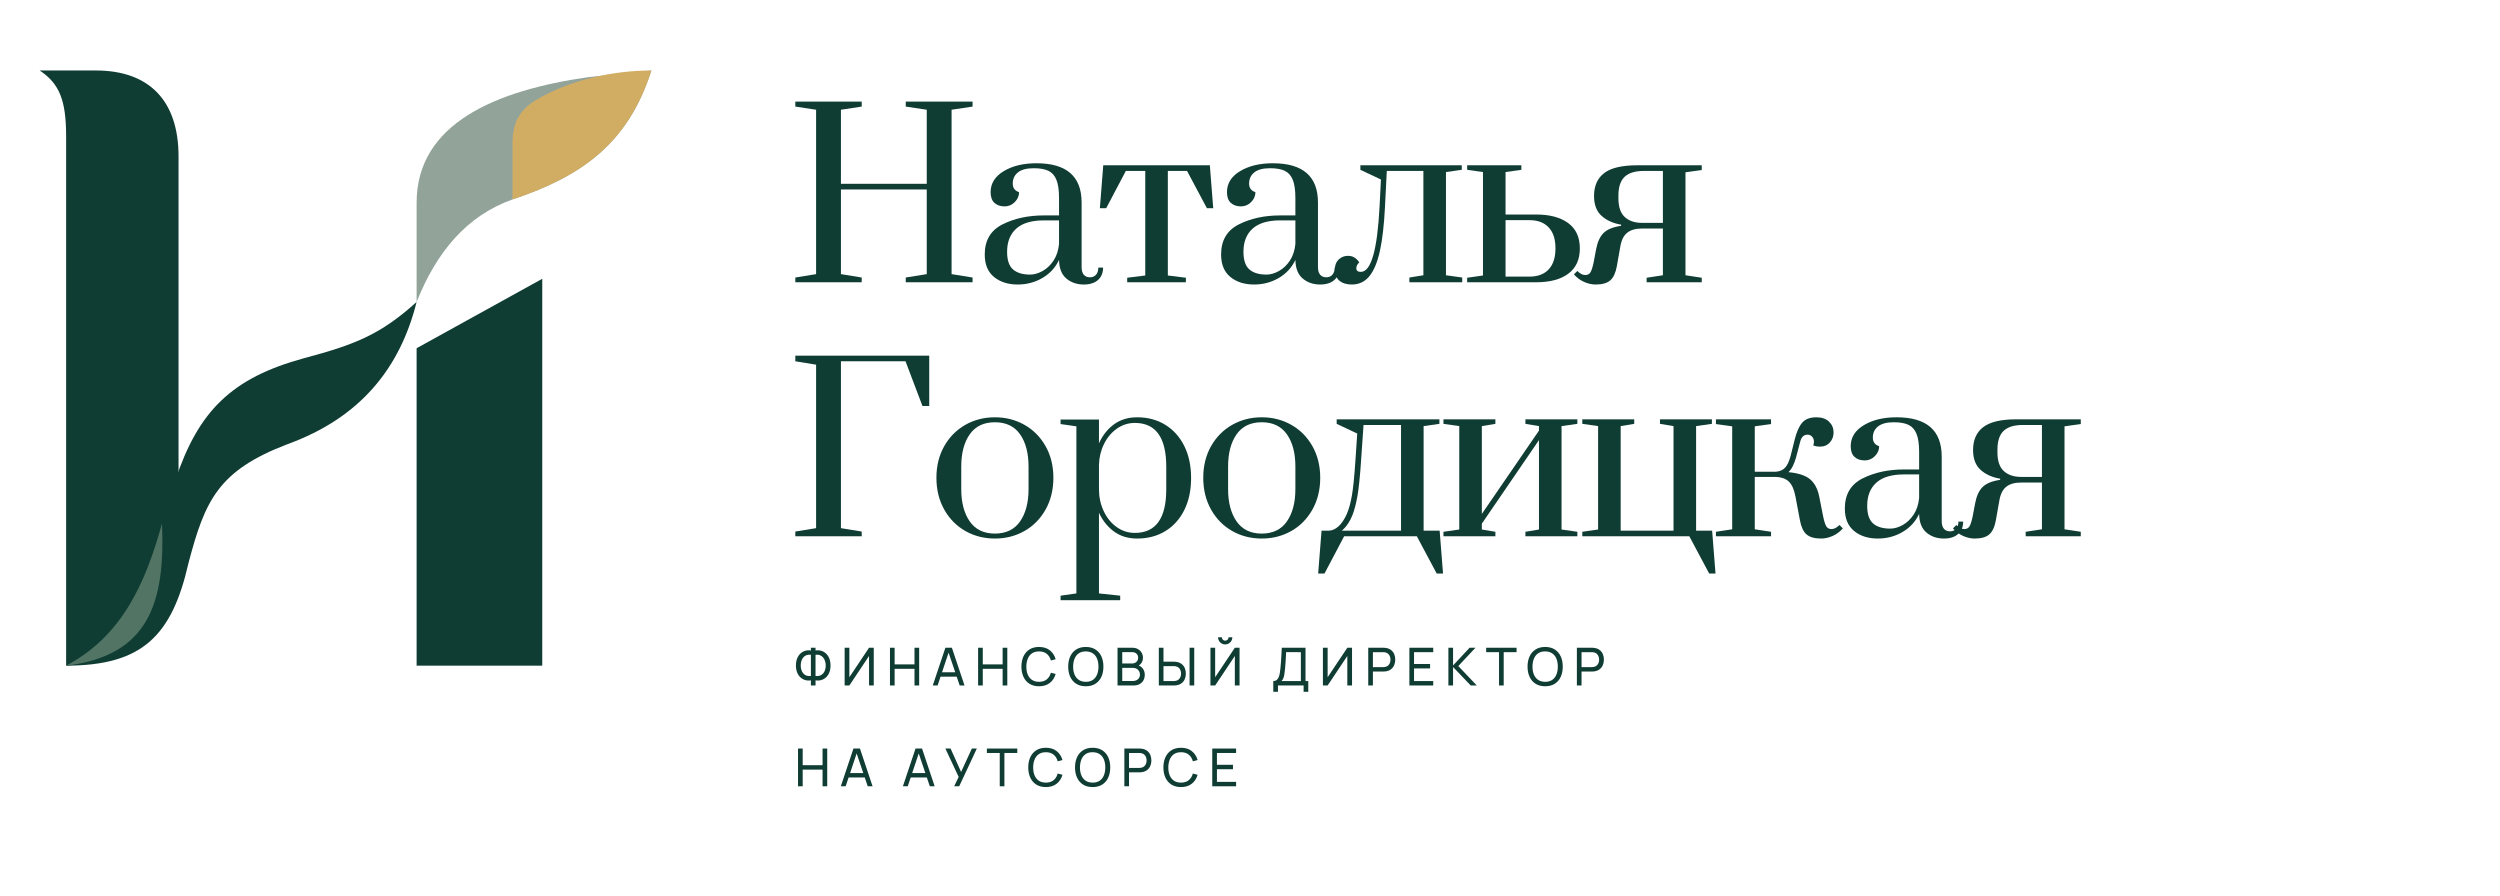
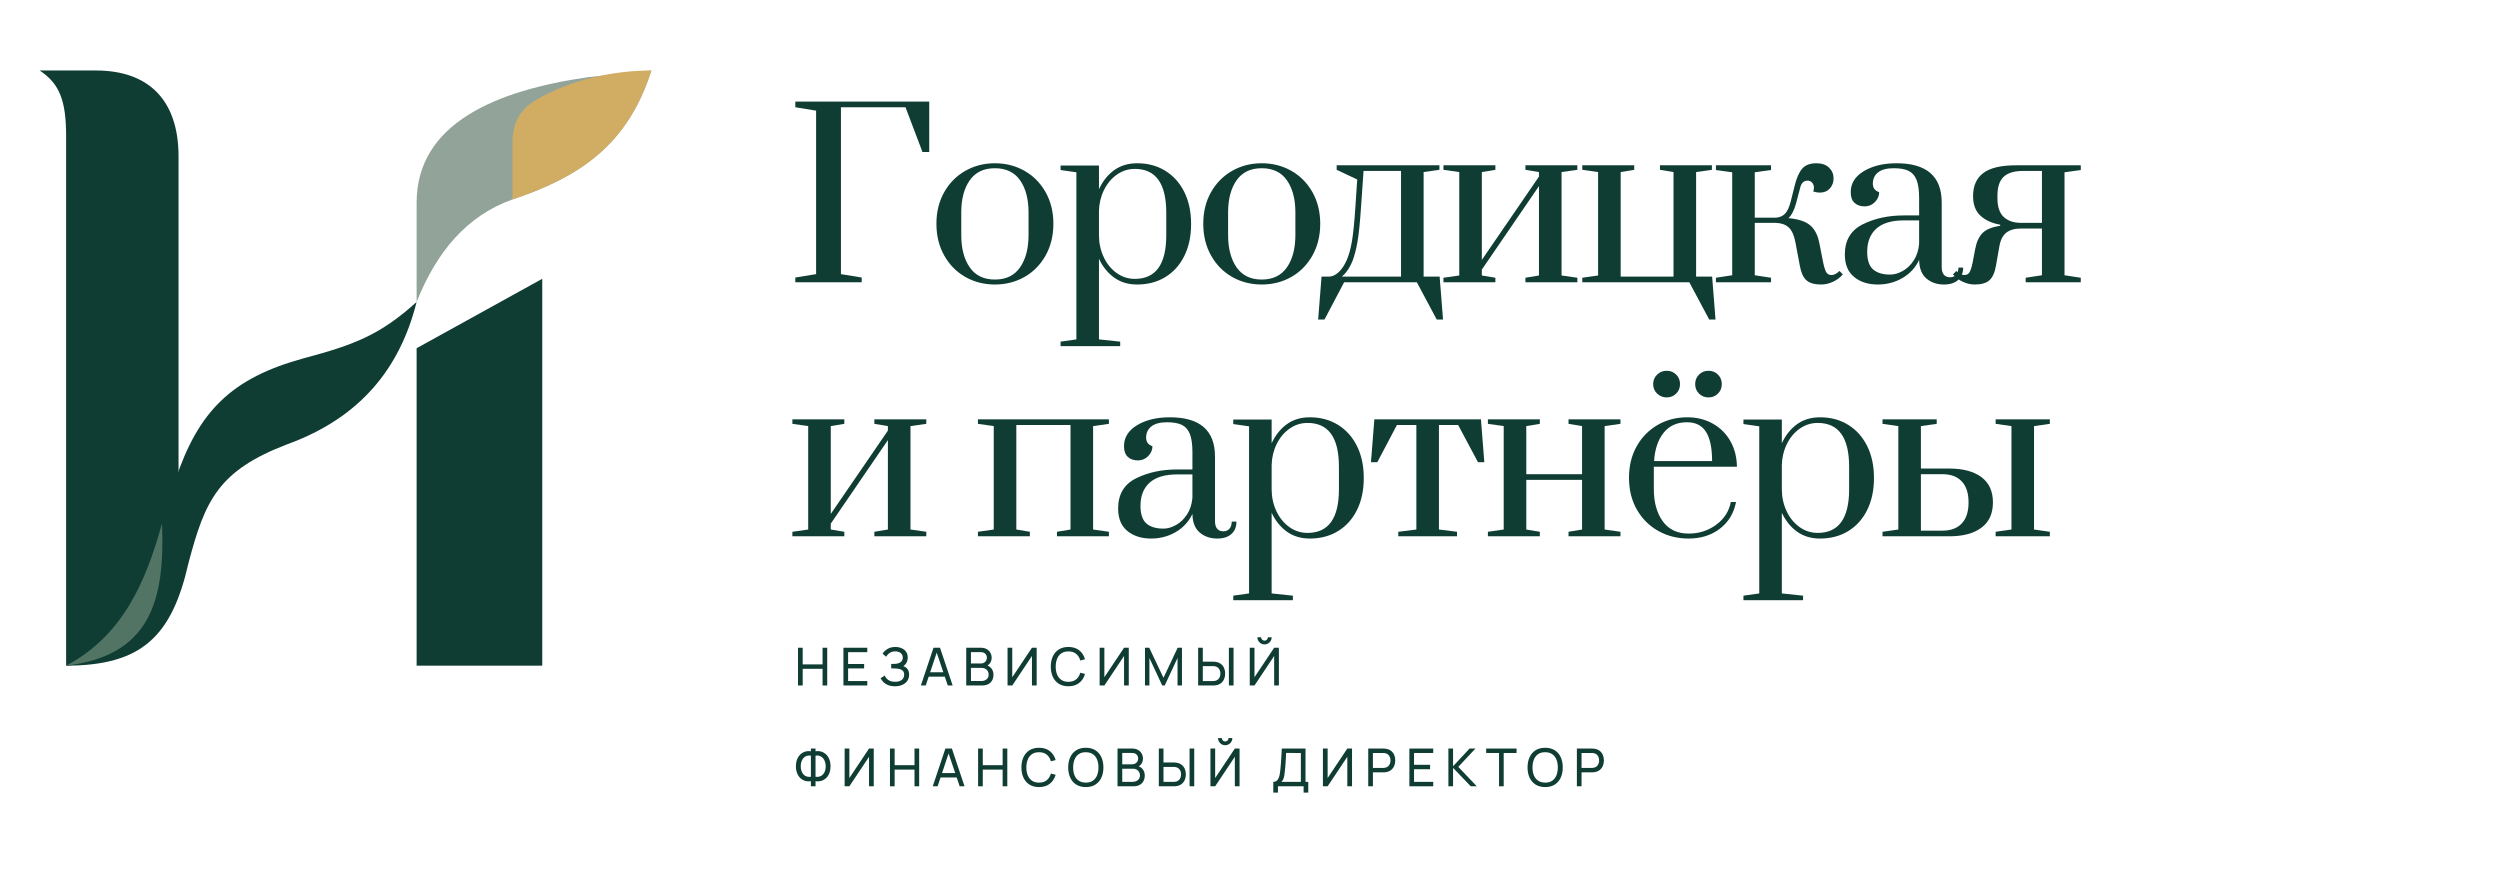
<svg xmlns="http://www.w3.org/2000/svg" viewBox="0 0 620 222" fill="none">
  <g transform="translate(0 6) scale(.82)">
    <path fill="#0f3d33" d="M12 14h17c16 0 25 9 25 26v117c0 23-11 35-34 37V34c0-11-2-16-8-20Z" />
    <path fill="#0f3d33" d="M126 194V98l38-21v117h-38Z" />
    <path fill="#0f3d33" d="M20 194c22-11 25-33 33-56 7-21 17-31 39-37 15-4 23-7 34-17-5 20-17 35-39 43-21 8-25 17-30 36-5 22-14 31-37 31Z" />
    <path fill="#527464" d="M20 194c17-9 24-25 29-43 1 24-4 40-29 43Z" />
    <path fill="#92a39a" d="M126 84V54c0-24 24-34 52-38l19-2c-7 22-21 32-42 39-14 5-23 16-29 31Z" />
    <path fill="#d1ad64" d="M162 23c10-6 23-9 35-9-7 22-21 32-42 39V36c0-6 2-10 7-13Z" />
  </g>
-   <path fill="#0f3d33" d="M40 0L40 21L132 36L132 764L40 778L40 800L334 800L334 778L242 764L242 436L622 436L622 764L529 778L529 800L825 800L825 778L732 764L732 36L825 21L825 0L529 0L529 21L622 36L622 411L242 411L242 36L334 21L334 0Z" transform="translate(195.000 70) scale(0.056 -0.056)" />
-   <path fill="#0f3d33" d="M192 -10Q128 -10 87 23.5Q46 57 46 123Q46 217 125 256.5Q204 296 308 296L375 296L375 373Q375 425 363.5 453.5Q352 482 328 493.5Q304 505 263 505Q216 505 193 486.5Q170 468 170 437Q170 408 198 399Q198 374 179 355Q160 336 134 336Q106 336 89 351.5Q72 367 72 399Q72 457 130 492Q188 527 275 527Q475 527 475 353L475 67Q475 45 484.5 33.5Q494 22 512 22Q529 22 539 33.5Q549 45 549 65L570 65Q570 30 547.5 10Q525 -10 485 -10Q439 -10 407.5 16.5Q376 43 375 99Q351 48 301.5 19Q252 -10 192 -10ZM247 34Q274 34 302.5 50Q331 66 351 96.5Q371 127 375 170L375 274L308 274Q226 274 185.5 237.5Q145 201 145 135Q145 80 171 57Q197 34 247 34Z" transform="translate(241.640 70) scale(0.056 -0.056)" />
-   <path fill="#0f3d33" d="M142 0L142 20L222 30L222 493L136 493L49 328L21 328L36 518L508 518L523 328L495 328L407 493L322 493L322 30L402 20L402 0Z" transform="translate(271.592 70) scale(0.056 -0.056)" />
-   <path fill="#0f3d33" d="M192 -10Q128 -10 87 23.5Q46 57 46 123Q46 217 125 256.5Q204 296 308 296L375 296L375 373Q375 425 363.5 453.5Q352 482 328 493.5Q304 505 263 505Q216 505 193 486.5Q170 468 170 437Q170 408 198 399Q198 374 179 355Q160 336 134 336Q106 336 89 351.5Q72 367 72 399Q72 457 130 492Q188 527 275 527Q475 527 475 353L475 67Q475 45 484.5 33.5Q494 22 512 22Q529 22 539 33.5Q549 45 549 65L570 65Q570 30 547.5 10Q525 -10 485 -10Q439 -10 407.5 16.5Q376 43 375 99Q351 48 301.5 19Q252 -10 192 -10ZM247 34Q274 34 302.5 50Q331 66 351 96.5Q371 127 375 170L375 274L308 274Q226 274 185.5 237.5Q145 201 145 135Q145 80 171 57Q197 34 247 34Z" transform="translate(300.256 70) scale(0.056 -0.056)" />
-   <path fill="#0f3d33" d="M90 -10Q55 -10 35 7Q15 24 15 57Q15 85 32 101Q49 117 73 117Q89 117 100 110.5Q111 104 116.5 97Q122 90 123 88Q110 76 110 62Q110 46 130 46Q198 46 213 336L219 455L128 498L128 518L577 518L577 498L507 488L507 31L579 21L579 0L345 0L345 21L407 31L407 493L245 493L237 335Q231 214 214.5 139Q198 64 168 27Q138 -10 90 -10Z" transform="translate(330.208 70) scale(0.056 -0.056)" />
-   <path fill="#0f3d33" d="M27 20L97 30L97 488L27 498L27 518L267 518L267 498L197 488L197 300L333 300Q423 300 474.5 262Q526 224 526 150Q526 76 475 38Q424 0 333 0L27 0ZM303 25Q358 25 388 57Q418 89 418 149L418 151Q418 211 388 243Q358 275 303 275L197 275L197 25Z" transform="translate(362.344 70) scale(0.056 -0.056)" />
-   <path fill="#0f3d33" d="M86 -10Q61 -10 35 1.5Q9 13 -10 35L5 50Q23 32 40 32Q55 32 62.5 43Q70 54 77 87L88 145Q97 194 121 218Q145 242 199 250L199 255Q146 264 112.5 294Q79 324 79 382Q79 449 124 483.5Q169 518 270 518L556 518L556 497L484 487L484 31L556 20L556 0L312 0L312 20L384 31L384 238L292 238Q249 238 225.5 219Q202 200 195 156L180 71Q172 27 151 8.5Q130 -10 86 -10ZM384 263L384 493L300 493Q242 493 214.5 467Q187 441 187 384L187 371Q187 315 215 289Q243 263 292 263Z" transform="translate(390.896 70) scale(0.056 -0.056)" />
-   <path fill="#0f3d33" d="M40 0L40 21L132 36L132 760L40 775L40 800L633 800L633 577L603 577L528 775L242 775L242 36L334 21L334 0Z" transform="translate(195.000 133) scale(0.056 -0.056)" />
-   <path fill="#0f3d33" d="M302 -10Q230 -10 171 23.5Q112 57 77.5 118.5Q43 180 43 259Q43 338 77.5 399Q112 460 171 493.5Q230 527 302 527Q374 527 433 493.5Q492 460 526.5 399Q561 338 561 259Q561 180 526.5 118.5Q492 57 433 23.5Q374 -10 302 -10ZM302 12Q376 12 413.5 66Q451 120 451 209L451 309Q451 398 413.5 451.5Q376 505 302 505Q228 505 190.5 451.5Q153 398 153 309L153 209Q153 120 190.5 66Q228 12 302 12Z" transform="translate(229.824 133) scale(0.056 -0.056)" />
-   <path fill="#0f3d33" d="M21 -263L91 -253L91 487L21 497L21 517L191 517L191 412Q216 466 258.5 496.5Q301 527 360 527Q431 527 485 493.5Q539 460 569 399.5Q599 339 599 258Q599 177 569 116.5Q539 56 485 23Q431 -10 360 -10Q301 -10 258.5 20.5Q216 51 191 104L191 -253L285 -263L285 -283L21 -283ZM350 15Q489 15 489 208L489 308Q489 502 350 502Q306 502 270 476.5Q234 451 213 408Q192 365 191 315L191 208Q191 157 211.5 112.5Q232 68 268.5 41.5Q305 15 350 15Z" transform="translate(261.848 133) scale(0.056 -0.056)" />
-   <path fill="#0f3d33" d="M302 -10Q230 -10 171 23.5Q112 57 77.5 118.5Q43 180 43 259Q43 338 77.5 399Q112 460 171 493.5Q230 527 302 527Q374 527 433 493.5Q492 460 526.5 399Q561 338 561 259Q561 180 526.5 118.5Q492 57 433 23.5Q374 -10 302 -10ZM302 12Q376 12 413.5 66Q451 120 451 209L451 309Q451 398 413.5 451.5Q376 505 302 505Q228 505 190.5 451.5Q153 398 153 309L153 209Q153 120 190.5 66Q228 12 302 12Z" transform="translate(296.000 133) scale(0.056 -0.056)" />
-   <path fill="#0f3d33" d="M533 -165L505 -165L417 0L95 0L8 -165L-20 -165L-5 25L27 25Q49 25 70 44Q91 63 107 99Q121 132 129.5 181Q138 230 145 335L153 455L62 498L62 518L517 518L517 498L447 488L447 25L518 25ZM347 493L181 493L170 335Q163 229 154 178.5Q145 128 132 94Q123 72 112.5 56.5Q102 41 94.5 34Q87 27 85 25L347 25Z" transform="translate(328.024 133) scale(0.056 -0.056)" />
-   <path fill="#0f3d33" d="M27 0L27 20L97 30L97 488L27 498L27 518L257 518L257 498L197 488L197 99L450 468L450 488L390 498L390 518L620 518L620 498L550 488L550 30L620 20L620 0L390 0L390 20L450 30L450 426L197 56L197 30L257 20L257 0Z" transform="translate(356.464 133) scale(0.056 -0.056)" />
-   <path fill="#0f3d33" d="M589 -165L501 0L27 0L27 20L97 30L97 488L27 498L27 518L257 518L257 498L197 488L197 25L431 25L431 488L371 498L371 518L601 518L601 498L531 488L531 25L602 25L617 -165Z" transform="translate(390.896 133) scale(0.056 -0.056)" />
-   <path fill="#0f3d33" d="M493 -10Q449 -10 428 8.5Q407 27 399 71L379 177Q370 224 349 243Q328 262 292 263L199 263L199 31L271 20L271 0L27 0L27 20L99 31L99 487L27 497L27 518L271 518L271 497L199 487L199 286L293 286Q318 288 333 303.5Q348 319 358 357L376 429Q388 478 408.5 502.5Q429 527 472 527Q508 527 528 507.5Q548 488 548 460Q548 434 531.5 415.5Q515 397 487 397Q472 397 458 402Q461 411 461 419Q461 432 453 441Q445 450 433 450Q409 450 401 422L382 350Q369 303 348 284Q414 278 444.5 252Q475 226 485 173L502 87Q509 54 516.5 43Q524 32 539 32Q556 32 574 50L589 35Q570 13 544 1.5Q518 -10 493 -10Z" transform="translate(424.040 133) scale(0.056 -0.056)" />
-   <path fill="#0f3d33" d="M192 -10Q128 -10 87 23.5Q46 57 46 123Q46 217 125 256.5Q204 296 308 296L375 296L375 373Q375 425 363.5 453.5Q352 482 328 493.5Q304 505 263 505Q216 505 193 486.5Q170 468 170 437Q170 408 198 399Q198 374 179 355Q160 336 134 336Q106 336 89 351.5Q72 367 72 399Q72 457 130 492Q188 527 275 527Q475 527 475 353L475 67Q475 45 484.5 33.5Q494 22 512 22Q529 22 539 33.5Q549 45 549 65L570 65Q570 30 547.5 10Q525 -10 485 -10Q439 -10 407.5 16.5Q376 43 375 99Q351 48 301.5 19Q252 -10 192 -10ZM247 34Q274 34 302.5 50Q331 66 351 96.5Q371 127 375 170L375 274L308 274Q226 274 185.5 237.5Q145 201 145 135Q145 80 171 57Q197 34 247 34Z" transform="translate(454.944 133) scale(0.056 -0.056)" />
-   <path fill="#0f3d33" d="M86 -10Q61 -10 35 1.5Q9 13 -10 35L5 50Q23 32 40 32Q55 32 62.5 43Q70 54 77 87L88 145Q97 194 121 218Q145 242 199 250L199 255Q146 264 112.5 294Q79 324 79 382Q79 449 124 483.5Q169 518 270 518L556 518L556 497L484 487L484 31L556 20L556 0L312 0L312 20L384 31L384 238L292 238Q249 238 225.5 219Q202 200 195 156L180 71Q172 27 151 8.5Q130 -10 86 -10ZM384 263L384 493L300 493Q242 493 214.5 467Q187 441 187 384L187 371Q187 315 215 289Q243 263 292 263Z" transform="translate(484.896 133) scale(0.056 -0.056)" />
-   <path fill="#0f3d33" d="M631 0L631 196Q520 177 417.5 206Q315 235 234.5 307.5Q154 380 107 495Q60 610 60 763Q60 917 107 1032.5Q154 1148 234.5 1221.5Q315 1295 417.5 1324.5Q520 1354 631 1335L631 1440L808 1440L808 1335Q919 1354 1022 1324.5Q1125 1295 1205.5 1221.5Q1286 1148 1333 1032.5Q1380 917 1380 763Q1380 610 1333 495Q1286 380 1205.5 307.5Q1125 235 1022 206Q919 177 808 196L808 0ZM631 363L631 1171Q539 1185 466.5 1158.5Q394 1132 344.5 1074.5Q295 1017 269 937Q243 857 243 763Q243 670 269 591Q295 512 344.5 456Q394 400 466.5 375Q539 350 631 363ZM808 363Q901 350 973 375.5Q1045 401 1095 456Q1145 511 1171 589.5Q1197 668 1197 759Q1197 851 1171 931.5Q1145 1012 1095 1070.5Q1045 1129 973 1157Q901 1185 808 1171Z" transform="translate(197.000 170) scale(0.0065 -0.0065)" />
-   <path fill="#0f3d33" d="M1251 0L1071 0L1071 1126L320 0L140 0L140 1440L320 1440L320 315L1071 1440L1251 1440Z" transform="translate(208.560 170) scale(0.0065 -0.0065)" />
-   <path fill="#0f3d33" d="M140 0L140 1440L318 1440L318 805L1076 805L1076 1440L1254 1440L1254 0L1076 0L1076 636L318 636L318 0Z" transform="translate(219.802 170) scale(0.0065 -0.0065)" />
-   <path fill="#0f3d33" d="M40 0L522 1440L770 1440L1252 0L1067 0L953 337L338 337L225 0ZM897 504L644 1253L394 504Z" transform="translate(231.063 170) scale(0.0065 -0.0065)" />
-   <path fill="#0f3d33" d="M140 0L140 1440L318 1440L318 805L1076 805L1076 1440L1254 1440L1254 0L1076 0L1076 636L318 636L318 0Z" transform="translate(241.661 170) scale(0.0065 -0.0065)" />
-   <path fill="#0f3d33" d="M732 -30Q517 -30 367 65Q217 160 138.5 329Q60 498 60 720Q60 942 138.5 1111Q217 1280 367 1375Q517 1470 732 1470Q982 1470 1143.5 1343Q1305 1216 1366 1001L1185 953Q1141 1114 1028 1207Q915 1300 732 1300Q571 1300 464 1227Q357 1154 303 1023.5Q249 893 248 720Q247 548 301 417.5Q355 287 463 213.5Q571 140 732 140Q915 140 1028 233.5Q1141 327 1185 487L1366 439Q1305 225 1143.5 97.5Q982 -30 732 -30Z" transform="translate(252.922 170) scale(0.0065 -0.0065)" />
-   <path fill="#0f3d33" d="M732 -30Q517 -30 367 65Q217 160 138.5 329Q60 498 60 720Q60 942 138.5 1111Q217 1280 367 1375Q517 1470 732 1470Q948 1470 1098 1375Q1248 1280 1326 1111Q1404 942 1404 720Q1404 498 1326 329Q1248 160 1098 65Q948 -30 732 -30ZM732 140Q893 139 1000.5 212.5Q1108 286 1161.5 417Q1215 548 1215 720Q1215 893 1161.5 1023Q1108 1153 1000.5 1226Q893 1299 732 1300Q571 1301 464.5 1228Q358 1155 304 1024Q250 893 249 720Q248 548 302 418Q356 288 463.5 214.5Q571 141 732 140Z" transform="translate(264.521 170) scale(0.0065 -0.0065)" />
-   <path fill="#0f3d33" d="M140 0L140 1440L701 1440Q830 1440 921.5 1387Q1013 1334 1061.5 1247.5Q1110 1161 1110 1061Q1110 944 1050 856Q1010 797 950 762Q1044 723 1102 648Q1179 549 1179 412Q1179 286 1127.5 194Q1076 102 979.5 51Q883 0 751 0ZM320 170L717 170Q797 170 860 199.5Q923 229 959.5 283Q996 337 996 413Q996 486 963.5 544Q931 602 872.5 636.5Q814 671 737 671L320 671ZM320 839L699 839Q763 839 814.5 866.5Q866 894 896.5 944Q927 994 927 1061Q927 1154 864 1213Q801 1272 699 1272L320 1272Z" transform="translate(276.237 170) scale(0.0065 -0.0065)" />
-   <path fill="#0f3d33" d="M139 0L139 1440L317 1440L317 908L708 908Q729 908 758 906.5Q787 905 814 900Q930 882 1009.5 820Q1089 758 1129.5 663.5Q1170 569 1170 454Q1170 340 1130 245.5Q1090 151 1010.5 88.5Q931 26 814 8Q787 4 758 2Q729 0 708 0ZM317 169L702 169Q721 169 745.5 171Q770 173 792 178Q861 194 904.5 236.5Q948 279 968 336.5Q988 394 988 454Q988 514 968 571.5Q948 629 904.5 672Q861 715 792 730Q770 736 745.5 737.5Q721 739 702 739L317 739ZM1312 0L1312 1440L1490 1440L1490 0Z" transform="translate(286.484 170) scale(0.0065 -0.0065)" />
-   <path fill="#0f3d33" d="M140 0L140 1440L320 1440L320 315L1071 1440L1251 1440L1251 0L1071 0L1071 1126L320 0ZM703 1566Q627 1566 565.5 1603Q504 1640 467 1701.5Q430 1763 430 1839L574 1839Q574 1786 612 1748Q650 1710 703 1710Q757 1710 794.5 1748Q832 1786 832 1839L976 1839Q976 1763 939.5 1701.5Q903 1640 840.5 1603Q778 1566 703 1566Z" transform="translate(299.279 170) scale(0.0065 -0.0065)" />
-   <path fill="#0f3d33" d="" transform="translate(310.520 170) scale(0.0065 -0.0065)" />
-   <path fill="#0f3d33" d="M70 -240L70 169Q149 169 198.5 209Q248 249 276 317.5Q304 386 318.5 472Q333 558 342 650Q355 780 363.5 902Q372 1024 379 1155Q386 1286 395 1441L1300 1440L1300 169L1405 169L1405 -240L1227 -240L1227 0L248 0L248 -240ZM382 169L1122 169L1122 1271L560 1272Q554 1156 548.5 1049.5Q543 943 535 835Q527 727 515 606Q504 494 490.5 412.5Q477 331 452 272.5Q427 214 382 169Z" transform="translate(315.320 170) scale(0.0065 -0.0065)" />
-   <path fill="#0f3d33" d="M1251 0L1071 0L1071 1126L320 0L140 0L140 1440L320 1440L320 315L1071 1440L1251 1440Z" transform="translate(327.173 170) scale(0.0065 -0.0065)" />
-   <path fill="#0f3d33" d="M140 0L140 1440L709 1440Q730 1440 759 1438.5Q788 1437 815 1432Q932 1414 1011.5 1352Q1091 1290 1131 1195.5Q1171 1101 1171 986Q1171 872 1130.5 777.5Q1090 683 1010.5 620.5Q931 558 815 540Q788 536 759 534Q730 532 709 532L318 532L318 0ZM318 701L703 701Q722 701 746.5 703Q771 705 793 710Q862 726 905.5 768.5Q949 811 969 868.5Q989 926 989 986Q989 1046 969 1103.5Q949 1161 905.5 1204Q862 1247 793 1262Q771 1268 746.5 1269.5Q722 1271 703 1271L318 1271Z" transform="translate(338.414 170) scale(0.0065 -0.0065)" />
-   <path fill="#0f3d33" d="M140 0L140 1440L1050 1440L1050 1271L318 1271L318 820L930 820L930 651L318 651L318 169L1050 169L1050 0Z" transform="translate(348.616 170) scale(0.0065 -0.0065)" />
-   <path fill="#0f3d33" d="M140 0L140 1440L318 1440L318 764L948 1440L1172 1440L518 741L1223 0L993 0L318 704L318 0Z" transform="translate(358.291 170) scale(0.0065 -0.0065)" />
-   <path fill="#0f3d33" d="M511 0L511 1271L20 1271L20 1440L1180 1440L1180 1271L689 1271L689 0Z" transform="translate(368.440 170) scale(0.0065 -0.0065)" />
-   <path fill="#0f3d33" d="M732 -30Q517 -30 367 65Q217 160 138.5 329Q60 498 60 720Q60 942 138.5 1111Q217 1280 367 1375Q517 1470 732 1470Q948 1470 1098 1375Q1248 1280 1326 1111Q1404 942 1404 720Q1404 498 1326 329Q1248 160 1098 65Q948 -30 732 -30ZM732 140Q893 139 1000.5 212.5Q1108 286 1161.5 417Q1215 548 1215 720Q1215 893 1161.5 1023Q1108 1153 1000.5 1226Q893 1299 732 1300Q571 1301 464.5 1228Q358 1155 304 1024Q250 893 249 720Q248 548 302 418Q356 288 463.5 214.5Q571 141 732 140Z" transform="translate(378.440 170) scale(0.0065 -0.0065)" />
-   <path fill="#0f3d33" d="M140 0L140 1440L709 1440Q730 1440 759 1438.5Q788 1437 815 1432Q932 1414 1011.5 1352Q1091 1290 1131 1195.5Q1171 1101 1171 986Q1171 872 1130.5 777.5Q1090 683 1010.5 620.5Q931 558 815 540Q788 536 759 534Q730 532 709 532L318 532L318 0ZM318 701L703 701Q722 701 746.5 703Q771 705 793 710Q862 726 905.5 768.5Q949 811 969 868.5Q989 926 989 986Q989 1046 969 1103.5Q949 1161 905.5 1204Q862 1247 793 1262Q771 1268 746.5 1269.5Q722 1271 703 1271L318 1271Z" transform="translate(390.156 170) scale(0.0065 -0.0065)" />
-   <path fill="#0f3d33" d="M140 0L140 1440L318 1440L318 805L1076 805L1076 1440L1254 1440L1254 0L1076 0L1076 636L318 636L318 0Z" transform="translate(197.000 195) scale(0.0065 -0.0065)" />
-   <path fill="#0f3d33" d="M40 0L522 1440L770 1440L1252 0L1067 0L953 337L338 337L225 0ZM897 504L644 1253L394 504Z" transform="translate(208.261 195) scale(0.0065 -0.0065)" />
-   <path fill="#0f3d33" d="" transform="translate(218.859 195) scale(0.0065 -0.0065)" />
-   <path fill="#0f3d33" d="M40 0L522 1440L770 1440L1252 0L1067 0L953 337L338 337L225 0ZM897 504L644 1253L394 504Z" transform="translate(223.659 195) scale(0.0065 -0.0065)" />
-   <path fill="#0f3d33" d="M365 0L537 357L30 1440L229 1440L630 547L1040 1440L1230 1440L558 0Z" transform="translate(234.257 195) scale(0.0065 -0.0065)" />
-   <path fill="#0f3d33" d="M511 0L511 1271L20 1271L20 1440L1180 1440L1180 1271L689 1271L689 0Z" transform="translate(244.614 195) scale(0.0065 -0.0065)" />
-   <path fill="#0f3d33" d="M732 -30Q517 -30 367 65Q217 160 138.5 329Q60 498 60 720Q60 942 138.5 1111Q217 1280 367 1375Q517 1470 732 1470Q982 1470 1143.5 1343Q1305 1216 1366 1001L1185 953Q1141 1114 1028 1207Q915 1300 732 1300Q571 1300 464 1227Q357 1154 303 1023.5Q249 893 248 720Q247 548 301 417.5Q355 287 463 213.5Q571 140 732 140Q915 140 1028 233.5Q1141 327 1185 487L1366 439Q1305 225 1143.5 97.5Q982 -30 732 -30Z" transform="translate(254.614 195) scale(0.0065 -0.0065)" />
-   <path fill="#0f3d33" d="M732 -30Q517 -30 367 65Q217 160 138.5 329Q60 498 60 720Q60 942 138.5 1111Q217 1280 367 1375Q517 1470 732 1470Q948 1470 1098 1375Q1248 1280 1326 1111Q1404 942 1404 720Q1404 498 1326 329Q1248 160 1098 65Q948 -30 732 -30ZM732 140Q893 139 1000.5 212.5Q1108 286 1161.5 417Q1215 548 1215 720Q1215 893 1161.5 1023Q1108 1153 1000.5 1226Q893 1299 732 1300Q571 1301 464.5 1228Q358 1155 304 1024Q250 893 249 720Q248 548 302 418Q356 288 463.5 214.5Q571 141 732 140Z" transform="translate(266.214 195) scale(0.0065 -0.0065)" />
-   <path fill="#0f3d33" d="M140 0L140 1440L709 1440Q730 1440 759 1438.5Q788 1437 815 1432Q932 1414 1011.5 1352Q1091 1290 1131 1195.5Q1171 1101 1171 986Q1171 872 1130.5 777.5Q1090 683 1010.5 620.5Q931 558 815 540Q788 536 759 534Q730 532 709 532L318 532L318 0ZM318 701L703 701Q722 701 746.5 703Q771 705 793 710Q862 726 905.5 768.5Q949 811 969 868.5Q989 926 989 986Q989 1046 969 1103.5Q949 1161 905.5 1204Q862 1247 793 1262Q771 1268 746.5 1269.5Q722 1271 703 1271L318 1271Z" transform="translate(277.930 195) scale(0.0065 -0.0065)" />
-   <path fill="#0f3d33" d="M732 -30Q517 -30 367 65Q217 160 138.5 329Q60 498 60 720Q60 942 138.5 1111Q217 1280 367 1375Q517 1470 732 1470Q982 1470 1143.5 1343Q1305 1216 1366 1001L1185 953Q1141 1114 1028 1207Q915 1300 732 1300Q571 1300 464 1227Q357 1154 303 1023.5Q249 893 248 720Q247 548 301 417.5Q355 287 463 213.5Q571 140 732 140Q915 140 1028 233.5Q1141 327 1185 487L1366 439Q1305 225 1143.5 97.5Q982 -30 732 -30Z" transform="translate(288.131 195) scale(0.0065 -0.0065)" />
-   <path fill="#0f3d33" d="M140 0L140 1440L1050 1440L1050 1271L318 1271L318 820L930 820L930 651L318 651L318 169L1050 169L1050 0Z" transform="translate(299.730 195) scale(0.0065 -0.0065)" />
+   <path fill="#0f3d33" d="M40 0L40 21L132 36L132 760L40 775L40 800L633 800L633 577L603 577L528 775L242 775L242 36L334 21L334 0Z" transform="translate(195.000 70) scale(0.056 -0.056)" />
+   <path fill="#0f3d33" d="M302 -10Q230 -10 171 23.5Q112 57 77.5 118.5Q43 180 43 259Q43 338 77.5 399Q112 460 171 493.5Q230 527 302 527Q374 527 433 493.5Q492 460 526.5 399Q561 338 561 259Q561 180 526.5 118.5Q492 57 433 23.5Q374 -10 302 -10ZM302 12Q376 12 413.5 66Q451 120 451 209L451 309Q451 398 413.5 451.5Q376 505 302 505Q228 505 190.5 451.5Q153 398 153 309L153 209Q153 120 190.5 66Q228 12 302 12Z" transform="translate(229.824 70) scale(0.056 -0.056)" />
+   <path fill="#0f3d33" d="M21 -263L91 -253L91 487L21 497L21 517L191 517L191 412Q216 466 258.5 496.5Q301 527 360 527Q431 527 485 493.5Q539 460 569 399.5Q599 339 599 258Q599 177 569 116.5Q539 56 485 23Q431 -10 360 -10Q301 -10 258.5 20.5Q216 51 191 104L191 -253L285 -263L285 -283L21 -283ZM350 15Q489 15 489 208L489 308Q489 502 350 502Q306 502 270 476.5Q234 451 213 408Q192 365 191 315L191 208Q191 157 211.5 112.5Q232 68 268.5 41.5Q305 15 350 15Z" transform="translate(261.848 70) scale(0.056 -0.056)" />
+   <path fill="#0f3d33" d="M302 -10Q230 -10 171 23.5Q112 57 77.5 118.5Q43 180 43 259Q43 338 77.5 399Q112 460 171 493.5Q230 527 302 527Q374 527 433 493.5Q492 460 526.5 399Q561 338 561 259Q561 180 526.5 118.5Q492 57 433 23.5Q374 -10 302 -10ZM302 12Q376 12 413.5 66Q451 120 451 209L451 309Q451 398 413.5 451.5Q376 505 302 505Q228 505 190.5 451.5Q153 398 153 309L153 209Q153 120 190.5 66Q228 12 302 12Z" transform="translate(296.000 70) scale(0.056 -0.056)" />
+   <path fill="#0f3d33" d="M533 -165L505 -165L417 0L95 0L8 -165L-20 -165L-5 25L27 25Q49 25 70 44Q91 63 107 99Q121 132 129.5 181Q138 230 145 335L153 455L62 498L62 518L517 518L517 498L447 488L447 25L518 25ZM347 493L181 493L170 335Q163 229 154 178.5Q145 128 132 94Q123 72 112.5 56.5Q102 41 94.5 34Q87 27 85 25L347 25Z" transform="translate(328.024 70) scale(0.056 -0.056)" />
+   <path fill="#0f3d33" d="M27 0L27 20L97 30L97 488L27 498L27 518L257 518L257 498L197 488L197 99L450 468L450 488L390 498L390 518L620 518L620 498L550 488L550 30L620 20L620 0L390 0L390 20L450 30L450 426L197 56L197 30L257 20L257 0Z" transform="translate(356.464 70) scale(0.056 -0.056)" />
+   <path fill="#0f3d33" d="M589 -165L501 0L27 0L27 20L97 30L97 488L27 498L27 518L257 518L257 498L197 488L197 25L431 25L431 488L371 498L371 518L601 518L601 498L531 488L531 25L602 25L617 -165Z" transform="translate(390.896 70) scale(0.056 -0.056)" />
+   <path fill="#0f3d33" d="M493 -10Q449 -10 428 8.5Q407 27 399 71L379 177Q370 224 349 243Q328 262 292 263L199 263L199 31L271 20L271 0L27 0L27 20L99 31L99 487L27 497L27 518L271 518L271 497L199 487L199 286L293 286Q318 288 333 303.5Q348 319 358 357L376 429Q388 478 408.5 502.5Q429 527 472 527Q508 527 528 507.5Q548 488 548 460Q548 434 531.5 415.5Q515 397 487 397Q472 397 458 402Q461 411 461 419Q461 432 453 441Q445 450 433 450Q409 450 401 422L382 350Q369 303 348 284Q414 278 444.5 252Q475 226 485 173L502 87Q509 54 516.5 43Q524 32 539 32Q556 32 574 50L589 35Q570 13 544 1.5Q518 -10 493 -10Z" transform="translate(424.040 70) scale(0.056 -0.056)" />
+   <path fill="#0f3d33" d="M192 -10Q128 -10 87 23.5Q46 57 46 123Q46 217 125 256.5Q204 296 308 296L375 296L375 373Q375 425 363.5 453.5Q352 482 328 493.5Q304 505 263 505Q216 505 193 486.5Q170 468 170 437Q170 408 198 399Q198 374 179 355Q160 336 134 336Q106 336 89 351.5Q72 367 72 399Q72 457 130 492Q188 527 275 527Q475 527 475 353L475 67Q475 45 484.5 33.5Q494 22 512 22Q529 22 539 33.5Q549 45 549 65L570 65Q570 30 547.5 10Q525 -10 485 -10Q439 -10 407.5 16.5Q376 43 375 99Q351 48 301.5 19Q252 -10 192 -10ZM247 34Q274 34 302.5 50Q331 66 351 96.5Q371 127 375 170L375 274L308 274Q226 274 185.5 237.5Q145 201 145 135Q145 80 171 57Q197 34 247 34Z" transform="translate(454.944 70) scale(0.056 -0.056)" />
+   <path fill="#0f3d33" d="M86 -10Q61 -10 35 1.5Q9 13 -10 35L5 50Q23 32 40 32Q55 32 62.5 43Q70 54 77 87L88 145Q97 194 121 218Q145 242 199 250L199 255Q146 264 112.5 294Q79 324 79 382Q79 449 124 483.5Q169 518 270 518L556 518L556 497L484 487L484 31L556 20L556 0L312 0L312 20L384 31L384 238L292 238Q249 238 225.5 219Q202 200 195 156L180 71Q172 27 151 8.5Q130 -10 86 -10ZM384 263L384 493L300 493Q242 493 214.5 467Q187 441 187 384L187 371Q187 315 215 289Q243 263 292 263Z" transform="translate(484.896 70) scale(0.056 -0.056)" />
+   <path fill="#0f3d33" d="M27 0L27 20L97 30L97 488L27 498L27 518L257 518L257 498L197 488L197 99L450 468L450 488L390 498L390 518L620 518L620 498L550 488L550 30L620 20L620 0L390 0L390 20L450 30L450 426L197 56L197 30L257 20L257 0Z" transform="translate(195.000 133) scale(0.056 -0.056)" />
+   <path fill="#0f3d33" d="" transform="translate(229.432 133) scale(0.056 -0.056)" />
+   <path fill="#0f3d33" d="M27 0L27 20L97 30L97 488L27 498L27 518L607 518L607 498L537 488L537 30L607 20L607 0L377 0L377 20L437 30L437 493L197 493L197 30L257 20L257 0Z" transform="translate(241.016 133) scale(0.056 -0.056)" />
+   <path fill="#0f3d33" d="M192 -10Q128 -10 87 23.5Q46 57 46 123Q46 217 125 256.5Q204 296 308 296L375 296L375 373Q375 425 363.5 453.5Q352 482 328 493.5Q304 505 263 505Q216 505 193 486.5Q170 468 170 437Q170 408 198 399Q198 374 179 355Q160 336 134 336Q106 336 89 351.5Q72 367 72 399Q72 457 130 492Q188 527 275 527Q475 527 475 353L475 67Q475 45 484.5 33.5Q494 22 512 22Q529 22 539 33.5Q549 45 549 65L570 65Q570 30 547.5 10Q525 -10 485 -10Q439 -10 407.5 16.5Q376 43 375 99Q351 48 301.5 19Q252 -10 192 -10ZM247 34Q274 34 302.5 50Q331 66 351 96.5Q371 127 375 170L375 274L308 274Q226 274 185.5 237.5Q145 201 145 135Q145 80 171 57Q197 34 247 34Z" transform="translate(274.720 133) scale(0.056 -0.056)" />
+   <path fill="#0f3d33" d="M21 -263L91 -253L91 487L21 497L21 517L191 517L191 412Q216 466 258.5 496.5Q301 527 360 527Q431 527 485 493.5Q539 460 569 399.5Q599 339 599 258Q599 177 569 116.5Q539 56 485 23Q431 -10 360 -10Q301 -10 258.5 20.5Q216 51 191 104L191 -253L285 -263L285 -283L21 -283ZM350 15Q489 15 489 208L489 308Q489 502 350 502Q306 502 270 476.5Q234 451 213 408Q192 365 191 315L191 208Q191 157 211.5 112.5Q232 68 268.5 41.5Q305 15 350 15Z" transform="translate(304.672 133) scale(0.056 -0.056)" />
+   <path fill="#0f3d33" d="M142 0L142 20L222 30L222 493L136 493L49 328L21 328L36 518L508 518L523 328L495 328L407 493L322 493L322 30L402 20L402 0Z" transform="translate(338.824 133) scale(0.056 -0.056)" />
+   <path fill="#0f3d33" d="M27 0L27 20L97 30L97 488L27 498L27 518L257 518L257 498L197 488L197 275L444 275L444 488L384 498L384 518L614 518L614 498L544 488L544 30L614 20L614 0L384 0L384 20L444 30L444 250L197 250L197 30L257 20L257 0Z" transform="translate(367.488 133) scale(0.056 -0.056)" />
+   <path fill="#0f3d33" d="M307 -10Q233 -10 173 23.5Q113 57 78 118Q43 179 43 259Q43 339 77.5 399.5Q112 460 170.5 493.5Q229 527 301 527Q364 527 414 499Q464 471 492 421.5Q520 372 521 308L153 308L153 209Q153 121 192.5 66.5Q232 12 307 12Q376 12 429 51Q482 90 494 152L517 152Q503 78 446 34Q389 -10 307 -10ZM411 333Q411 420 384 462.5Q357 505 300 505Q233 505 196 458Q159 411 154 333ZM210 615Q185 615 167.5 632Q150 649 150 674Q150 699 167.5 716Q185 733 210 733Q235 733 252 716Q269 699 269 674Q269 649 252 632Q235 615 210 615ZM395 615Q370 615 353 632Q336 649 336 674Q336 699 353 716Q370 733 395 733Q420 733 437 716Q454 699 454 674Q454 649 437 632Q420 615 395 615Z" transform="translate(401.584 133) scale(0.056 -0.056)" />
+   <path fill="#0f3d33" d="M21 -263L91 -253L91 487L21 497L21 517L191 517L191 412Q216 466 258.5 496.5Q301 527 360 527Q431 527 485 493.5Q539 460 569 399.5Q599 339 599 258Q599 177 569 116.5Q539 56 485 23Q431 -10 360 -10Q301 -10 258.5 20.5Q216 51 191 104L191 -253L285 -263L285 -283L21 -283ZM350 15Q489 15 489 208L489 308Q489 502 350 502Q306 502 270 476.5Q234 451 213 408Q192 365 191 315L191 208Q191 157 211.5 112.5Q232 68 268.5 41.5Q305 15 350 15Z" transform="translate(431.200 133) scale(0.056 -0.056)" />
+   <path fill="#0f3d33" d="M27 20L97 30L97 488L27 498L27 518L267 518L267 498L197 488L197 300L323 300Q414 300 465 262Q516 224 516 150Q516 76 465 38Q414 0 323 0L27 0ZM528 0L528 20L598 30L598 488L528 498L528 518L768 518L768 498L698 488L698 30L768 20L768 0ZM293 25Q348 25 378 57Q408 89 408 149L408 151Q408 211 378 243Q348 275 293 275L197 275L197 25Z" transform="translate(465.352 133) scale(0.056 -0.056)" />
+   <path fill="#0f3d33" d="M140 0L140 1440L318 1440L318 805L1076 805L1076 1440L1254 1440L1254 0L1076 0L1076 636L318 636L318 0Z" transform="translate(197.000 170) scale(0.0065 -0.0065)" />
+   <path fill="#0f3d33" d="M140 0L140 1440L1050 1440L1050 1271L318 1271L318 820L930 820L930 651L318 651L318 169L1050 169L1050 0Z" transform="translate(208.261 170) scale(0.0065 -0.0065)" />
+   <path fill="#0f3d33" d="M617 -30Q469 -30 359.5 13.5Q250 57 178.5 127.5Q107 198 70 279L228 377Q252 314 302.5 260Q353 206 432.5 173Q512 140 624 140Q738 140 815 175.5Q892 211 930.5 272.5Q969 334 969 414Q969 505 924 554.5Q879 604 803.5 624.5Q728 645 637 648Q566 651 535 652Q504 653 494 653L474 653L474 823L512 823Q541 823 573 823.5Q605 824 624 825Q758 832 837 893.5Q916 955 916 1063Q916 1175 835.5 1238Q755 1301 626 1301Q504 1301 418.5 1244Q333 1187 282 1097L145 1214Q215 1325 339.5 1397.5Q464 1470 631 1470Q723 1470 808.5 1445.5Q894 1421 960.5 1371.5Q1027 1322 1066 1246.5Q1105 1171 1105 1068Q1105 957 1058 871Q1011 785 935 738Q1040 703 1099 622Q1158 541 1158 412Q1158 277 1089.5 178Q1021 79 899 24.5Q777 -30 617 -30Z" transform="translate(217.936 170) scale(0.0065 -0.0065)" />
+   <path fill="#0f3d33" d="M40 0L522 1440L770 1440L1252 0L1067 0L953 337L338 337L225 0ZM897 504L644 1253L394 504Z" transform="translate(228.118 170) scale(0.0065 -0.0065)" />
+   <path fill="#0f3d33" d="M140 0L140 1440L701 1440Q830 1440 921.5 1387Q1013 1334 1061.5 1247.5Q1110 1161 1110 1061Q1110 944 1050 856Q1010 797 950 762Q1044 723 1102 648Q1179 549 1179 412Q1179 286 1127.5 194Q1076 102 979.5 51Q883 0 751 0ZM320 170L717 170Q797 170 860 199.5Q923 229 959.5 283Q996 337 996 413Q996 486 963.5 544Q931 602 872.5 636.5Q814 671 737 671L320 671ZM320 839L699 839Q763 839 814.5 866.5Q866 894 896.5 944Q927 994 927 1061Q927 1154 864 1213Q801 1272 699 1272L320 1272Z" transform="translate(238.716 170) scale(0.0065 -0.0065)" />
+   <path fill="#0f3d33" d="M1251 0L1071 0L1071 1126L320 0L140 0L140 1440L320 1440L320 315L1071 1440L1251 1440Z" transform="translate(248.963 170) scale(0.0065 -0.0065)" />
+   <path fill="#0f3d33" d="M732 -30Q517 -30 367 65Q217 160 138.5 329Q60 498 60 720Q60 942 138.5 1111Q217 1280 367 1375Q517 1470 732 1470Q982 1470 1143.5 1343Q1305 1216 1366 1001L1185 953Q1141 1114 1028 1207Q915 1300 732 1300Q571 1300 464 1227Q357 1154 303 1023.5Q249 893 248 720Q247 548 301 417.5Q355 287 463 213.5Q571 140 732 140Q915 140 1028 233.5Q1141 327 1185 487L1366 439Q1305 225 1143.5 97.5Q982 -30 732 -30Z" transform="translate(260.204 170) scale(0.0065 -0.0065)" />
+   <path fill="#0f3d33" d="M1251 0L1071 0L1071 1126L320 0L140 0L140 1440L320 1440L320 315L1071 1440L1251 1440Z" transform="translate(271.803 170) scale(0.0065 -0.0065)" />
+   <path fill="#0f3d33" d="M140 0L140 1440L302 1440L846 293L1387 1440L1551 1440L1551 1L1382 1L1382 1049L893 0L798 0L309 1049L309 0Z" transform="translate(283.045 170) scale(0.0065 -0.0065)" />
+   <path fill="#0f3d33" d="M139 0L139 1440L317 1440L317 908L708 908Q729 908 758 906.5Q787 905 814 900Q930 882 1009.5 820Q1089 758 1129.5 663.5Q1170 569 1170 454Q1170 340 1130 245.5Q1090 151 1010.5 88.5Q931 26 814 8Q787 4 758 2Q729 0 708 0ZM317 169L702 169Q721 169 745.5 171Q770 173 792 178Q861 194 904.5 236.5Q948 279 968 336.5Q988 394 988 454Q988 514 968 571.5Q948 629 904.5 672Q861 715 792 730Q770 736 745.5 737.5Q721 739 702 739L317 739ZM1312 0L1312 1440L1490 1440L1490 0Z" transform="translate(296.236 170) scale(0.0065 -0.0065)" />
+   <path fill="#0f3d33" d="M140 0L140 1440L320 1440L320 315L1071 1440L1251 1440L1251 0L1071 0L1071 1126L320 0ZM703 1566Q627 1566 565.5 1603Q504 1640 467 1701.5Q430 1763 430 1839L574 1839Q574 1786 612 1748Q650 1710 703 1710Q757 1710 794.5 1748Q832 1786 832 1839L976 1839Q976 1763 939.5 1701.5Q903 1640 840.5 1603Q778 1566 703 1566Z" transform="translate(309.031 170) scale(0.0065 -0.0065)" />
+   <path fill="#0f3d33" d="M631 0L631 196Q520 177 417.5 206Q315 235 234.5 307.5Q154 380 107 495Q60 610 60 763Q60 917 107 1032.5Q154 1148 234.5 1221.5Q315 1295 417.5 1324.5Q520 1354 631 1335L631 1440L808 1440L808 1335Q919 1354 1022 1324.5Q1125 1295 1205.5 1221.5Q1286 1148 1333 1032.5Q1380 917 1380 763Q1380 610 1333 495Q1286 380 1205.5 307.5Q1125 235 1022 206Q919 177 808 196L808 0ZM631 363L631 1171Q539 1185 466.5 1158.5Q394 1132 344.5 1074.5Q295 1017 269 937Q243 857 243 763Q243 670 269 591Q295 512 344.5 456Q394 400 466.5 375Q539 350 631 363ZM808 363Q901 350 973 375.5Q1045 401 1095 456Q1145 511 1171 589.5Q1197 668 1197 759Q1197 851 1171 931.5Q1145 1012 1095 1070.5Q1045 1129 973 1157Q901 1185 808 1171Z" transform="translate(197.000 195) scale(0.0065 -0.0065)" />
+   <path fill="#0f3d33" d="M1251 0L1071 0L1071 1126L320 0L140 0L140 1440L320 1440L320 315L1071 1440L1251 1440Z" transform="translate(208.560 195) scale(0.0065 -0.0065)" />
+   <path fill="#0f3d33" d="M140 0L140 1440L318 1440L318 805L1076 805L1076 1440L1254 1440L1254 0L1076 0L1076 636L318 636L318 0Z" transform="translate(219.802 195) scale(0.0065 -0.0065)" />
+   <path fill="#0f3d33" d="M40 0L522 1440L770 1440L1252 0L1067 0L953 337L338 337L225 0ZM897 504L644 1253L394 504Z" transform="translate(231.063 195) scale(0.0065 -0.0065)" />
+   <path fill="#0f3d33" d="M140 0L140 1440L318 1440L318 805L1076 805L1076 1440L1254 1440L1254 0L1076 0L1076 636L318 636L318 0Z" transform="translate(241.661 195) scale(0.0065 -0.0065)" />
+   <path fill="#0f3d33" d="M732 -30Q517 -30 367 65Q217 160 138.5 329Q60 498 60 720Q60 942 138.5 1111Q217 1280 367 1375Q517 1470 732 1470Q982 1470 1143.5 1343Q1305 1216 1366 1001L1185 953Q1141 1114 1028 1207Q915 1300 732 1300Q571 1300 464 1227Q357 1154 303 1023.5Q249 893 248 720Q247 548 301 417.5Q355 287 463 213.5Q571 140 732 140Q915 140 1028 233.5Q1141 327 1185 487L1366 439Q1305 225 1143.5 97.5Q982 -30 732 -30Z" transform="translate(252.922 195) scale(0.0065 -0.0065)" />
+   <path fill="#0f3d33" d="M732 -30Q517 -30 367 65Q217 160 138.5 329Q60 498 60 720Q60 942 138.5 1111Q217 1280 367 1375Q517 1470 732 1470Q948 1470 1098 1375Q1248 1280 1326 1111Q1404 942 1404 720Q1404 498 1326 329Q1248 160 1098 65Q948 -30 732 -30ZM732 140Q893 139 1000.5 212.5Q1108 286 1161.5 417Q1215 548 1215 720Q1215 893 1161.5 1023Q1108 1153 1000.5 1226Q893 1299 732 1300Q571 1301 464.5 1228Q358 1155 304 1024Q250 893 249 720Q248 548 302 418Q356 288 463.5 214.5Q571 141 732 140Z" transform="translate(264.521 195) scale(0.0065 -0.0065)" />
+   <path fill="#0f3d33" d="M140 0L140 1440L701 1440Q830 1440 921.5 1387Q1013 1334 1061.5 1247.5Q1110 1161 1110 1061Q1110 944 1050 856Q1010 797 950 762Q1044 723 1102 648Q1179 549 1179 412Q1179 286 1127.5 194Q1076 102 979.5 51Q883 0 751 0ZM320 170L717 170Q797 170 860 199.5Q923 229 959.5 283Q996 337 996 413Q996 486 963.5 544Q931 602 872.5 636.5Q814 671 737 671L320 671ZM320 839L699 839Q763 839 814.5 866.5Q866 894 896.5 944Q927 994 927 1061Q927 1154 864 1213Q801 1272 699 1272L320 1272Z" transform="translate(276.237 195) scale(0.0065 -0.0065)" />
+   <path fill="#0f3d33" d="M139 0L139 1440L317 1440L317 908L708 908Q729 908 758 906.5Q787 905 814 900Q930 882 1009.5 820Q1089 758 1129.5 663.5Q1170 569 1170 454Q1170 340 1130 245.5Q1090 151 1010.5 88.5Q931 26 814 8Q787 4 758 2Q729 0 708 0ZM317 169L702 169Q721 169 745.5 171Q770 173 792 178Q861 194 904.5 236.5Q948 279 968 336.5Q988 394 988 454Q988 514 968 571.5Q948 629 904.5 672Q861 715 792 730Q770 736 745.5 737.5Q721 739 702 739L317 739ZM1312 0L1312 1440L1490 1440L1490 0Z" transform="translate(286.484 195) scale(0.0065 -0.0065)" />
+   <path fill="#0f3d33" d="M140 0L140 1440L320 1440L320 315L1071 1440L1251 1440L1251 0L1071 0L1071 1126L320 0ZM703 1566Q627 1566 565.5 1603Q504 1640 467 1701.5Q430 1763 430 1839L574 1839Q574 1786 612 1748Q650 1710 703 1710Q757 1710 794.5 1748Q832 1786 832 1839L976 1839Q976 1763 939.5 1701.5Q903 1640 840.5 1603Q778 1566 703 1566Z" transform="translate(299.279 195) scale(0.0065 -0.0065)" />
+   <path fill="#0f3d33" d="" transform="translate(310.520 195) scale(0.0065 -0.0065)" />
+   <path fill="#0f3d33" d="M70 -240L70 169Q149 169 198.5 209Q248 249 276 317.5Q304 386 318.5 472Q333 558 342 650Q355 780 363.5 902Q372 1024 379 1155Q386 1286 395 1441L1300 1440L1300 169L1405 169L1405 -240L1227 -240L1227 0L248 0L248 -240ZM382 169L1122 169L1122 1271L560 1272Q554 1156 548.5 1049.5Q543 943 535 835Q527 727 515 606Q504 494 490.5 412.5Q477 331 452 272.5Q427 214 382 169Z" transform="translate(315.320 195) scale(0.0065 -0.0065)" />
+   <path fill="#0f3d33" d="M1251 0L1071 0L1071 1126L320 0L140 0L140 1440L320 1440L320 315L1071 1440L1251 1440Z" transform="translate(327.173 195) scale(0.0065 -0.0065)" />
+   <path fill="#0f3d33" d="M140 0L140 1440L709 1440Q730 1440 759 1438.5Q788 1437 815 1432Q932 1414 1011.5 1352Q1091 1290 1131 1195.5Q1171 1101 1171 986Q1171 872 1130.5 777.5Q1090 683 1010.5 620.5Q931 558 815 540Q788 536 759 534Q730 532 709 532L318 532L318 0ZM318 701L703 701Q722 701 746.5 703Q771 705 793 710Q862 726 905.5 768.5Q949 811 969 868.5Q989 926 989 986Q989 1046 969 1103.5Q949 1161 905.5 1204Q862 1247 793 1262Q771 1268 746.5 1269.5Q722 1271 703 1271L318 1271Z" transform="translate(338.414 195) scale(0.0065 -0.0065)" />
+   <path fill="#0f3d33" d="M140 0L140 1440L1050 1440L1050 1271L318 1271L318 820L930 820L930 651L318 651L318 169L1050 169L1050 0Z" transform="translate(348.616 195) scale(0.0065 -0.0065)" />
+   <path fill="#0f3d33" d="M140 0L140 1440L318 1440L318 764L948 1440L1172 1440L518 741L1223 0L993 0L318 704L318 0Z" transform="translate(358.291 195) scale(0.0065 -0.0065)" />
+   <path fill="#0f3d33" d="M511 0L511 1271L20 1271L20 1440L1180 1440L1180 1271L689 1271L689 0Z" transform="translate(368.440 195) scale(0.0065 -0.0065)" />
+   <path fill="#0f3d33" d="M732 -30Q517 -30 367 65Q217 160 138.5 329Q60 498 60 720Q60 942 138.5 1111Q217 1280 367 1375Q517 1470 732 1470Q948 1470 1098 1375Q1248 1280 1326 1111Q1404 942 1404 720Q1404 498 1326 329Q1248 160 1098 65Q948 -30 732 -30ZM732 140Q893 139 1000.5 212.5Q1108 286 1161.5 417Q1215 548 1215 720Q1215 893 1161.5 1023Q1108 1153 1000.5 1226Q893 1299 732 1300Q571 1301 464.5 1228Q358 1155 304 1024Q250 893 249 720Q248 548 302 418Q356 288 463.5 214.5Q571 141 732 140Z" transform="translate(378.440 195) scale(0.0065 -0.0065)" />
+   <path fill="#0f3d33" d="M140 0L140 1440L709 1440Q730 1440 759 1438.5Q788 1437 815 1432Q932 1414 1011.5 1352Q1091 1290 1131 1195.5Q1171 1101 1171 986Q1171 872 1130.5 777.5Q1090 683 1010.5 620.5Q931 558 815 540Q788 536 759 534Q730 532 709 532L318 532L318 0ZM318 701L703 701Q722 701 746.5 703Q771 705 793 710Q862 726 905.5 768.5Q949 811 969 868.5Q989 926 989 986Q989 1046 969 1103.5Q949 1161 905.5 1204Q862 1247 793 1262Q771 1268 746.5 1269.5Q722 1271 703 1271L318 1271Z" transform="translate(390.156 195) scale(0.0065 -0.0065)" />
</svg>
